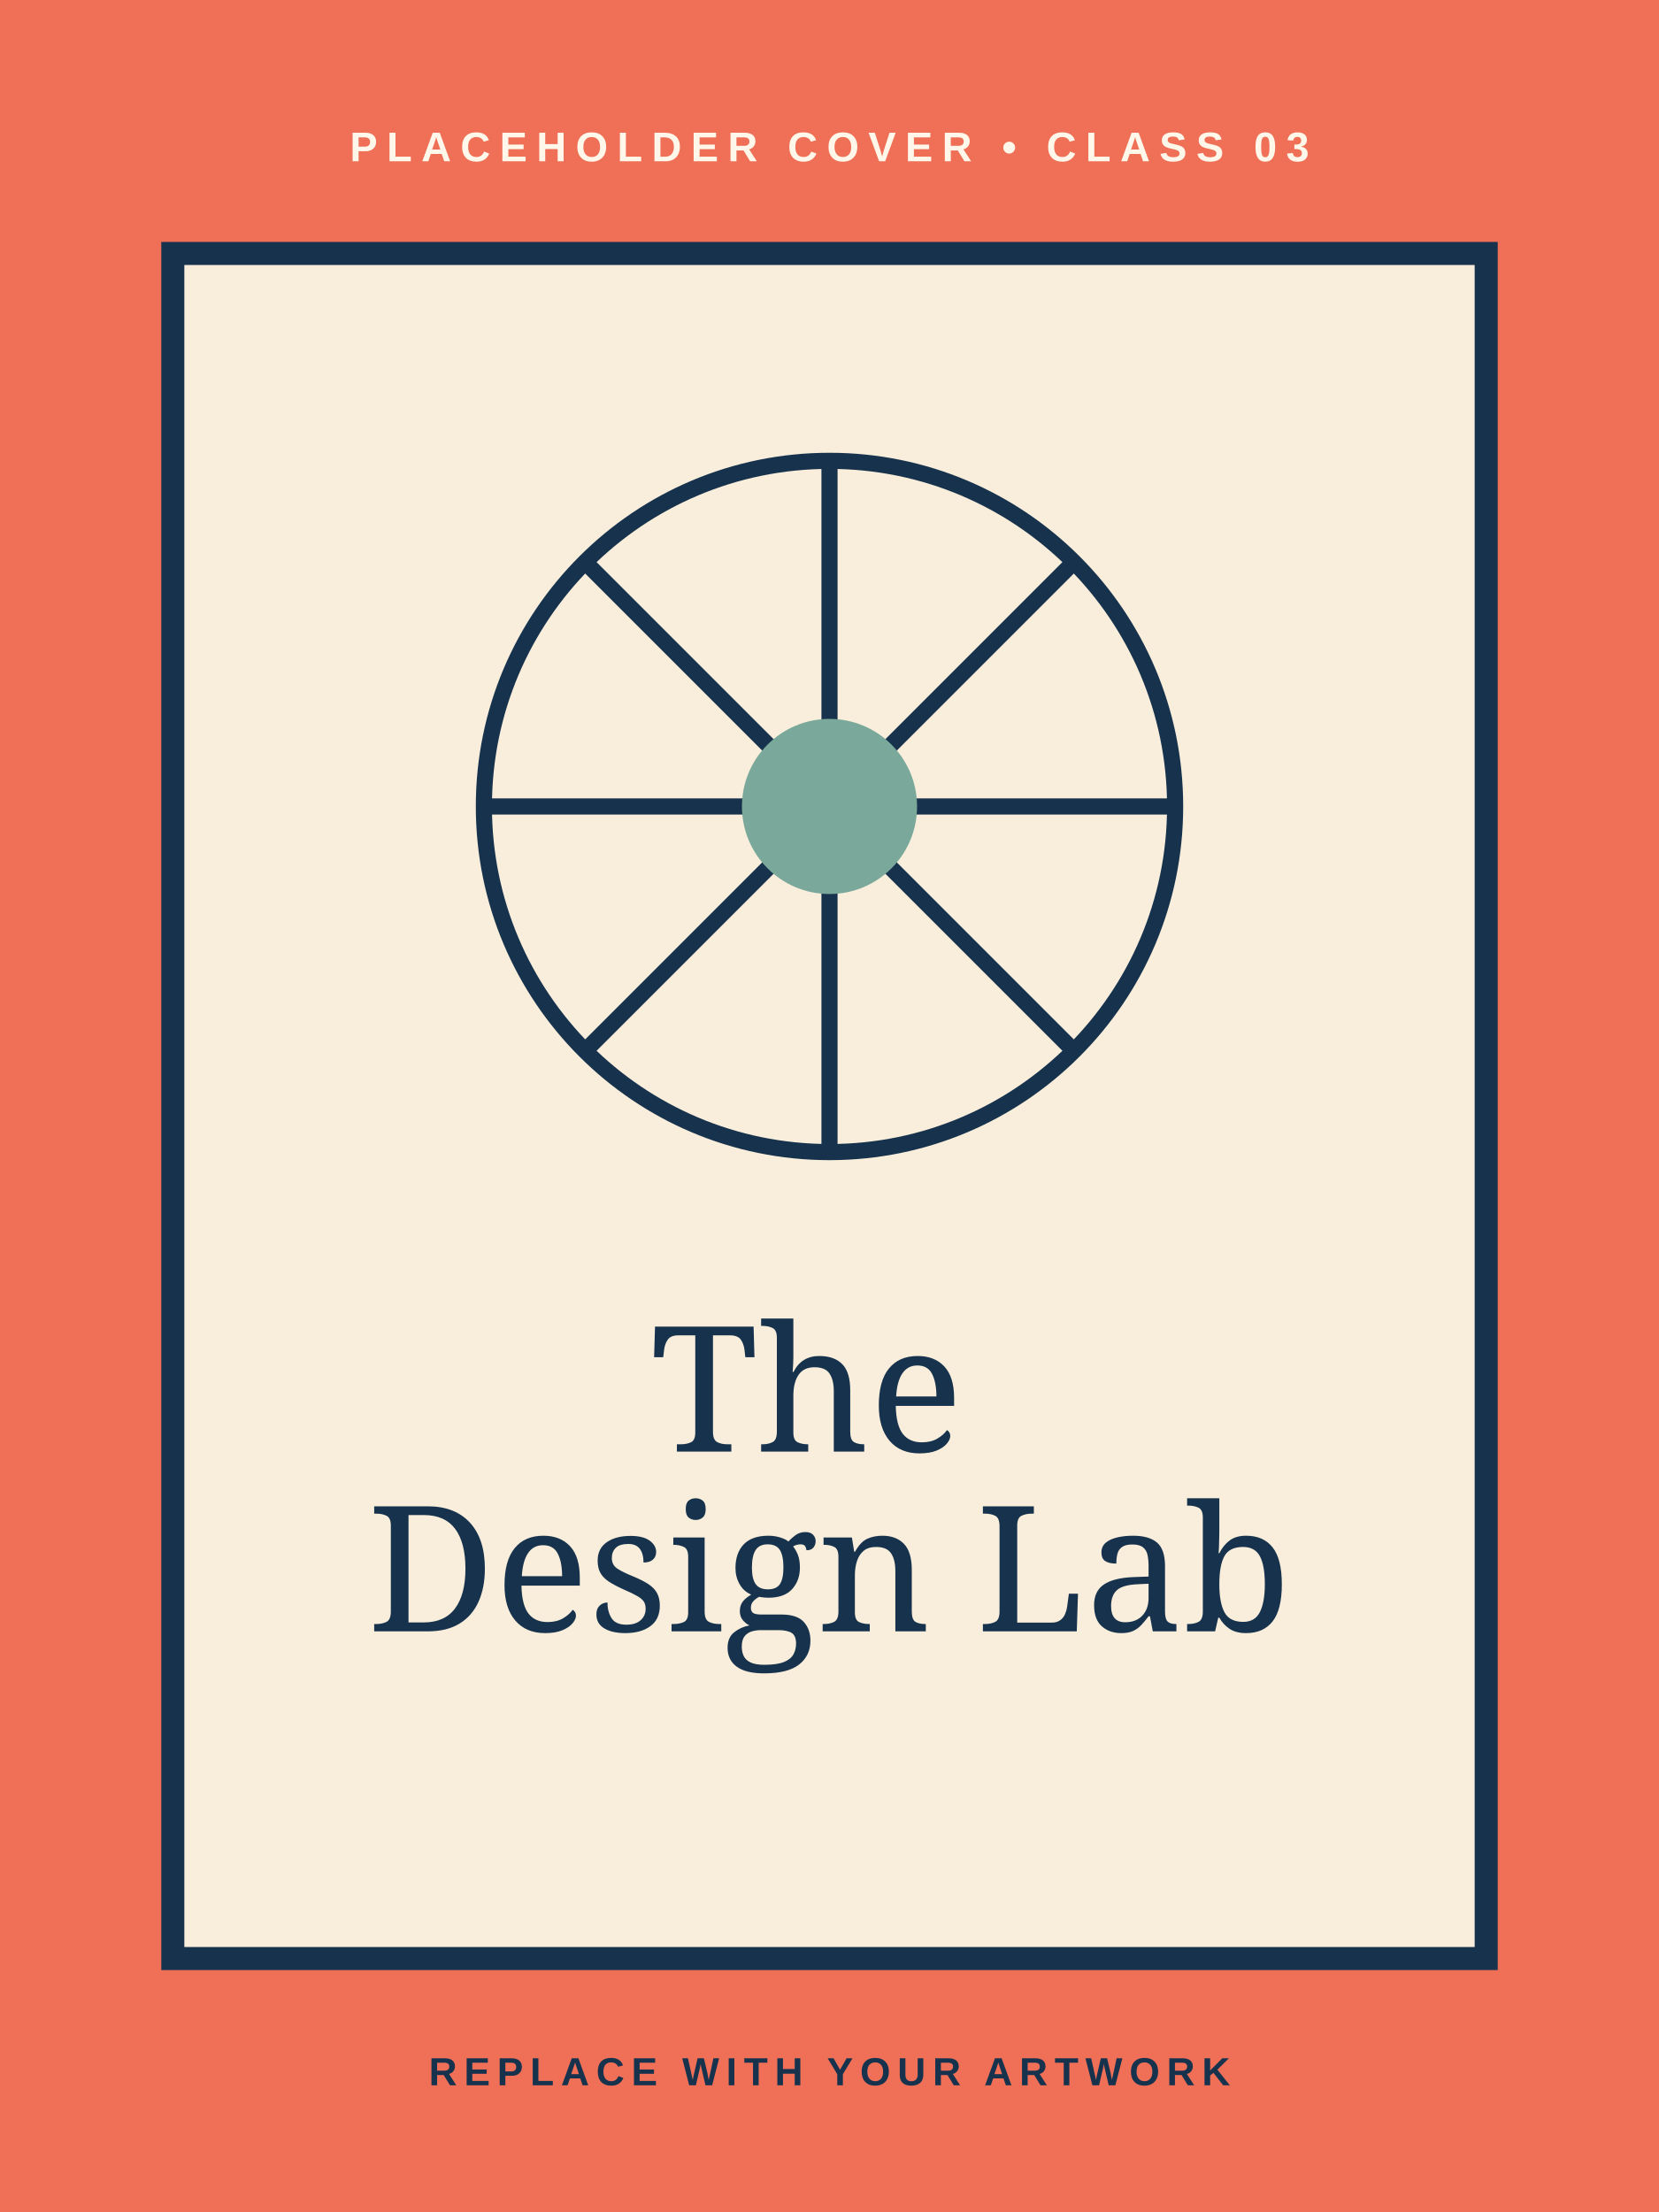
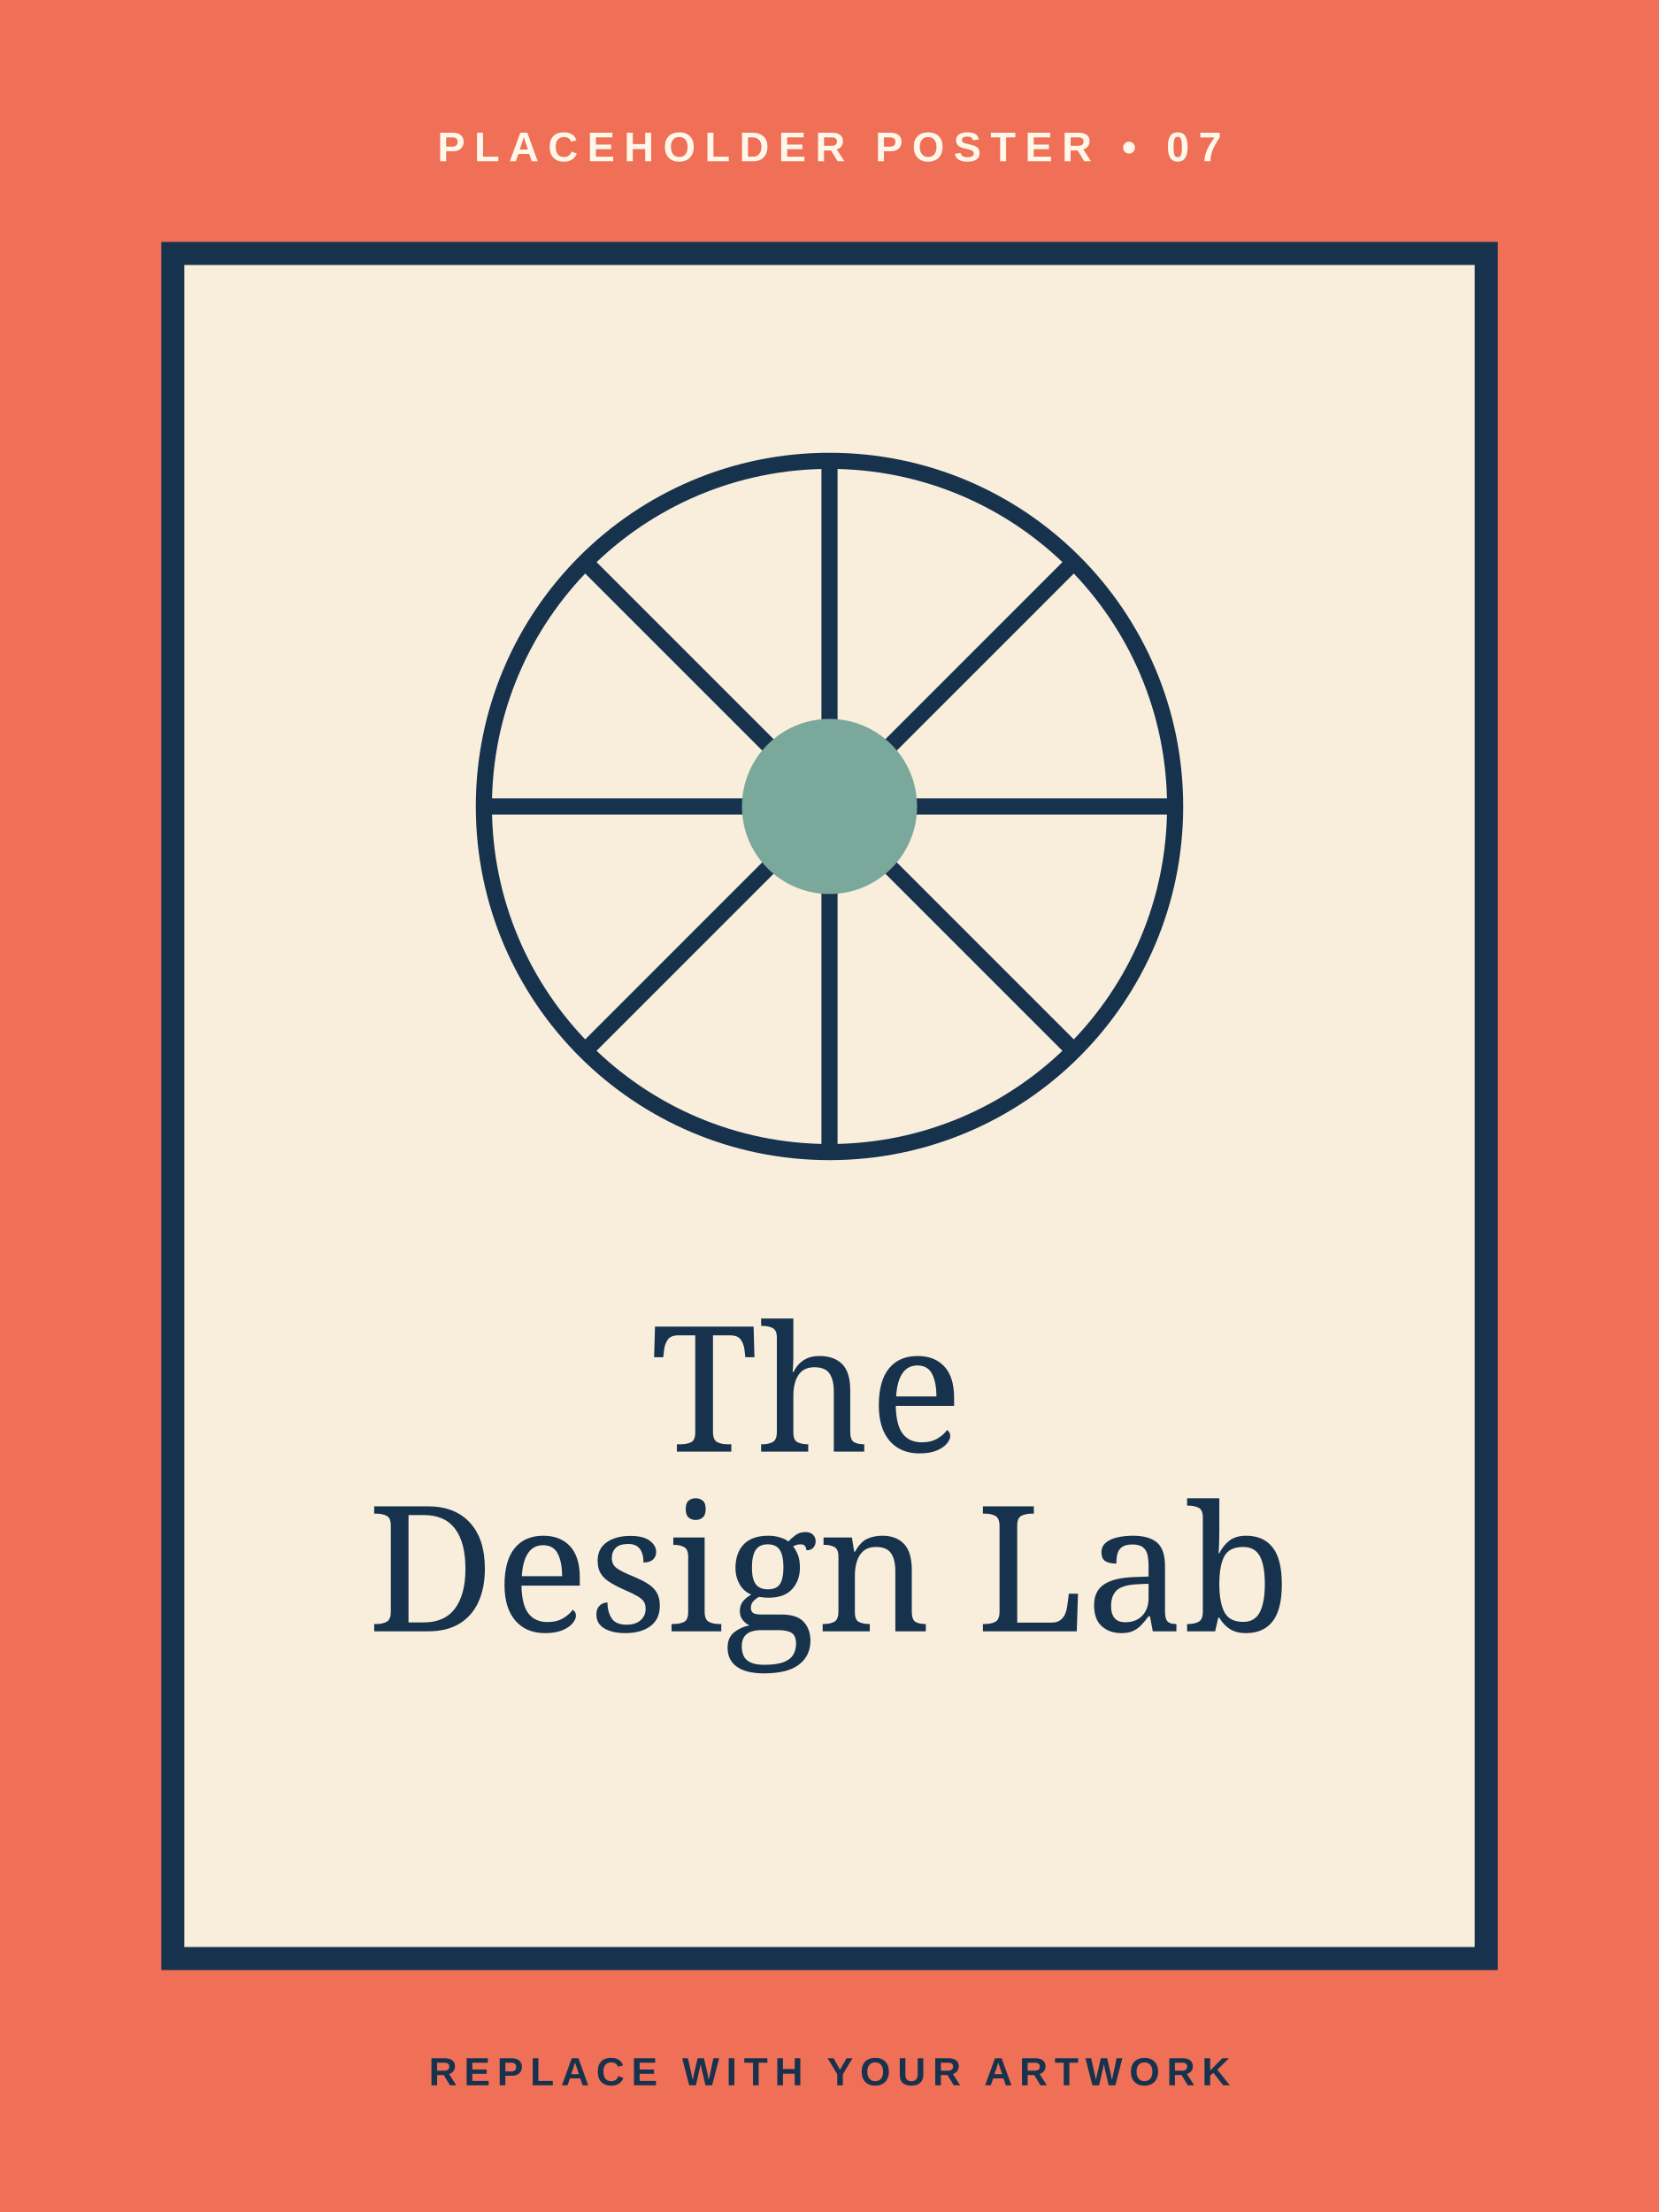
- <svg xmlns="http://www.w3.org/2000/svg" viewBox="0 0 720 960">
+ <svg xmlns="http://www.w3.org/2000/svg" width="720" height="960" viewBox="0 0 720 960">
  <rect width="720" height="960" fill="#ef6f57" />
  <rect x="75" y="110" width="570" height="740" fill="#f8eedb" stroke="#17324d" stroke-width="10" />
  <g fill="none" stroke="#17324d" stroke-width="7">
    <circle cx="360" cy="350" r="150" />
    <path d="M210 350h300M360 200v300M253 243l214 214M467 243 253 457" />
  </g>
  <circle cx="360" cy="350" r="38" fill="#7aa99b" />
  <text x="360" y="630" fill="#17324d" font-family="Georgia,serif" font-size="76" text-anchor="middle">
    <tspan x="360">The</tspan>
    <tspan x="360" dy="78">Design Lab</tspan>
  </text>
-   <text x="360" y="70" fill="#fff7e9" font-family="Arial,sans-serif" font-size="18" font-weight="700" letter-spacing="4" text-anchor="middle">PLACEHOLDER COVER • CLASS 03</text>
+   <text x="360" y="70" fill="#fff7e9" font-family="Arial,sans-serif" font-size="18" font-weight="700" letter-spacing="4" text-anchor="middle">PLACEHOLDER POSTER • 07</text>
  <text x="360" y="905" fill="#17324d" font-family="Arial,sans-serif" font-size="17" font-weight="700" letter-spacing="3" text-anchor="middle">REPLACE WITH YOUR ARTWORK</text>
</svg>
